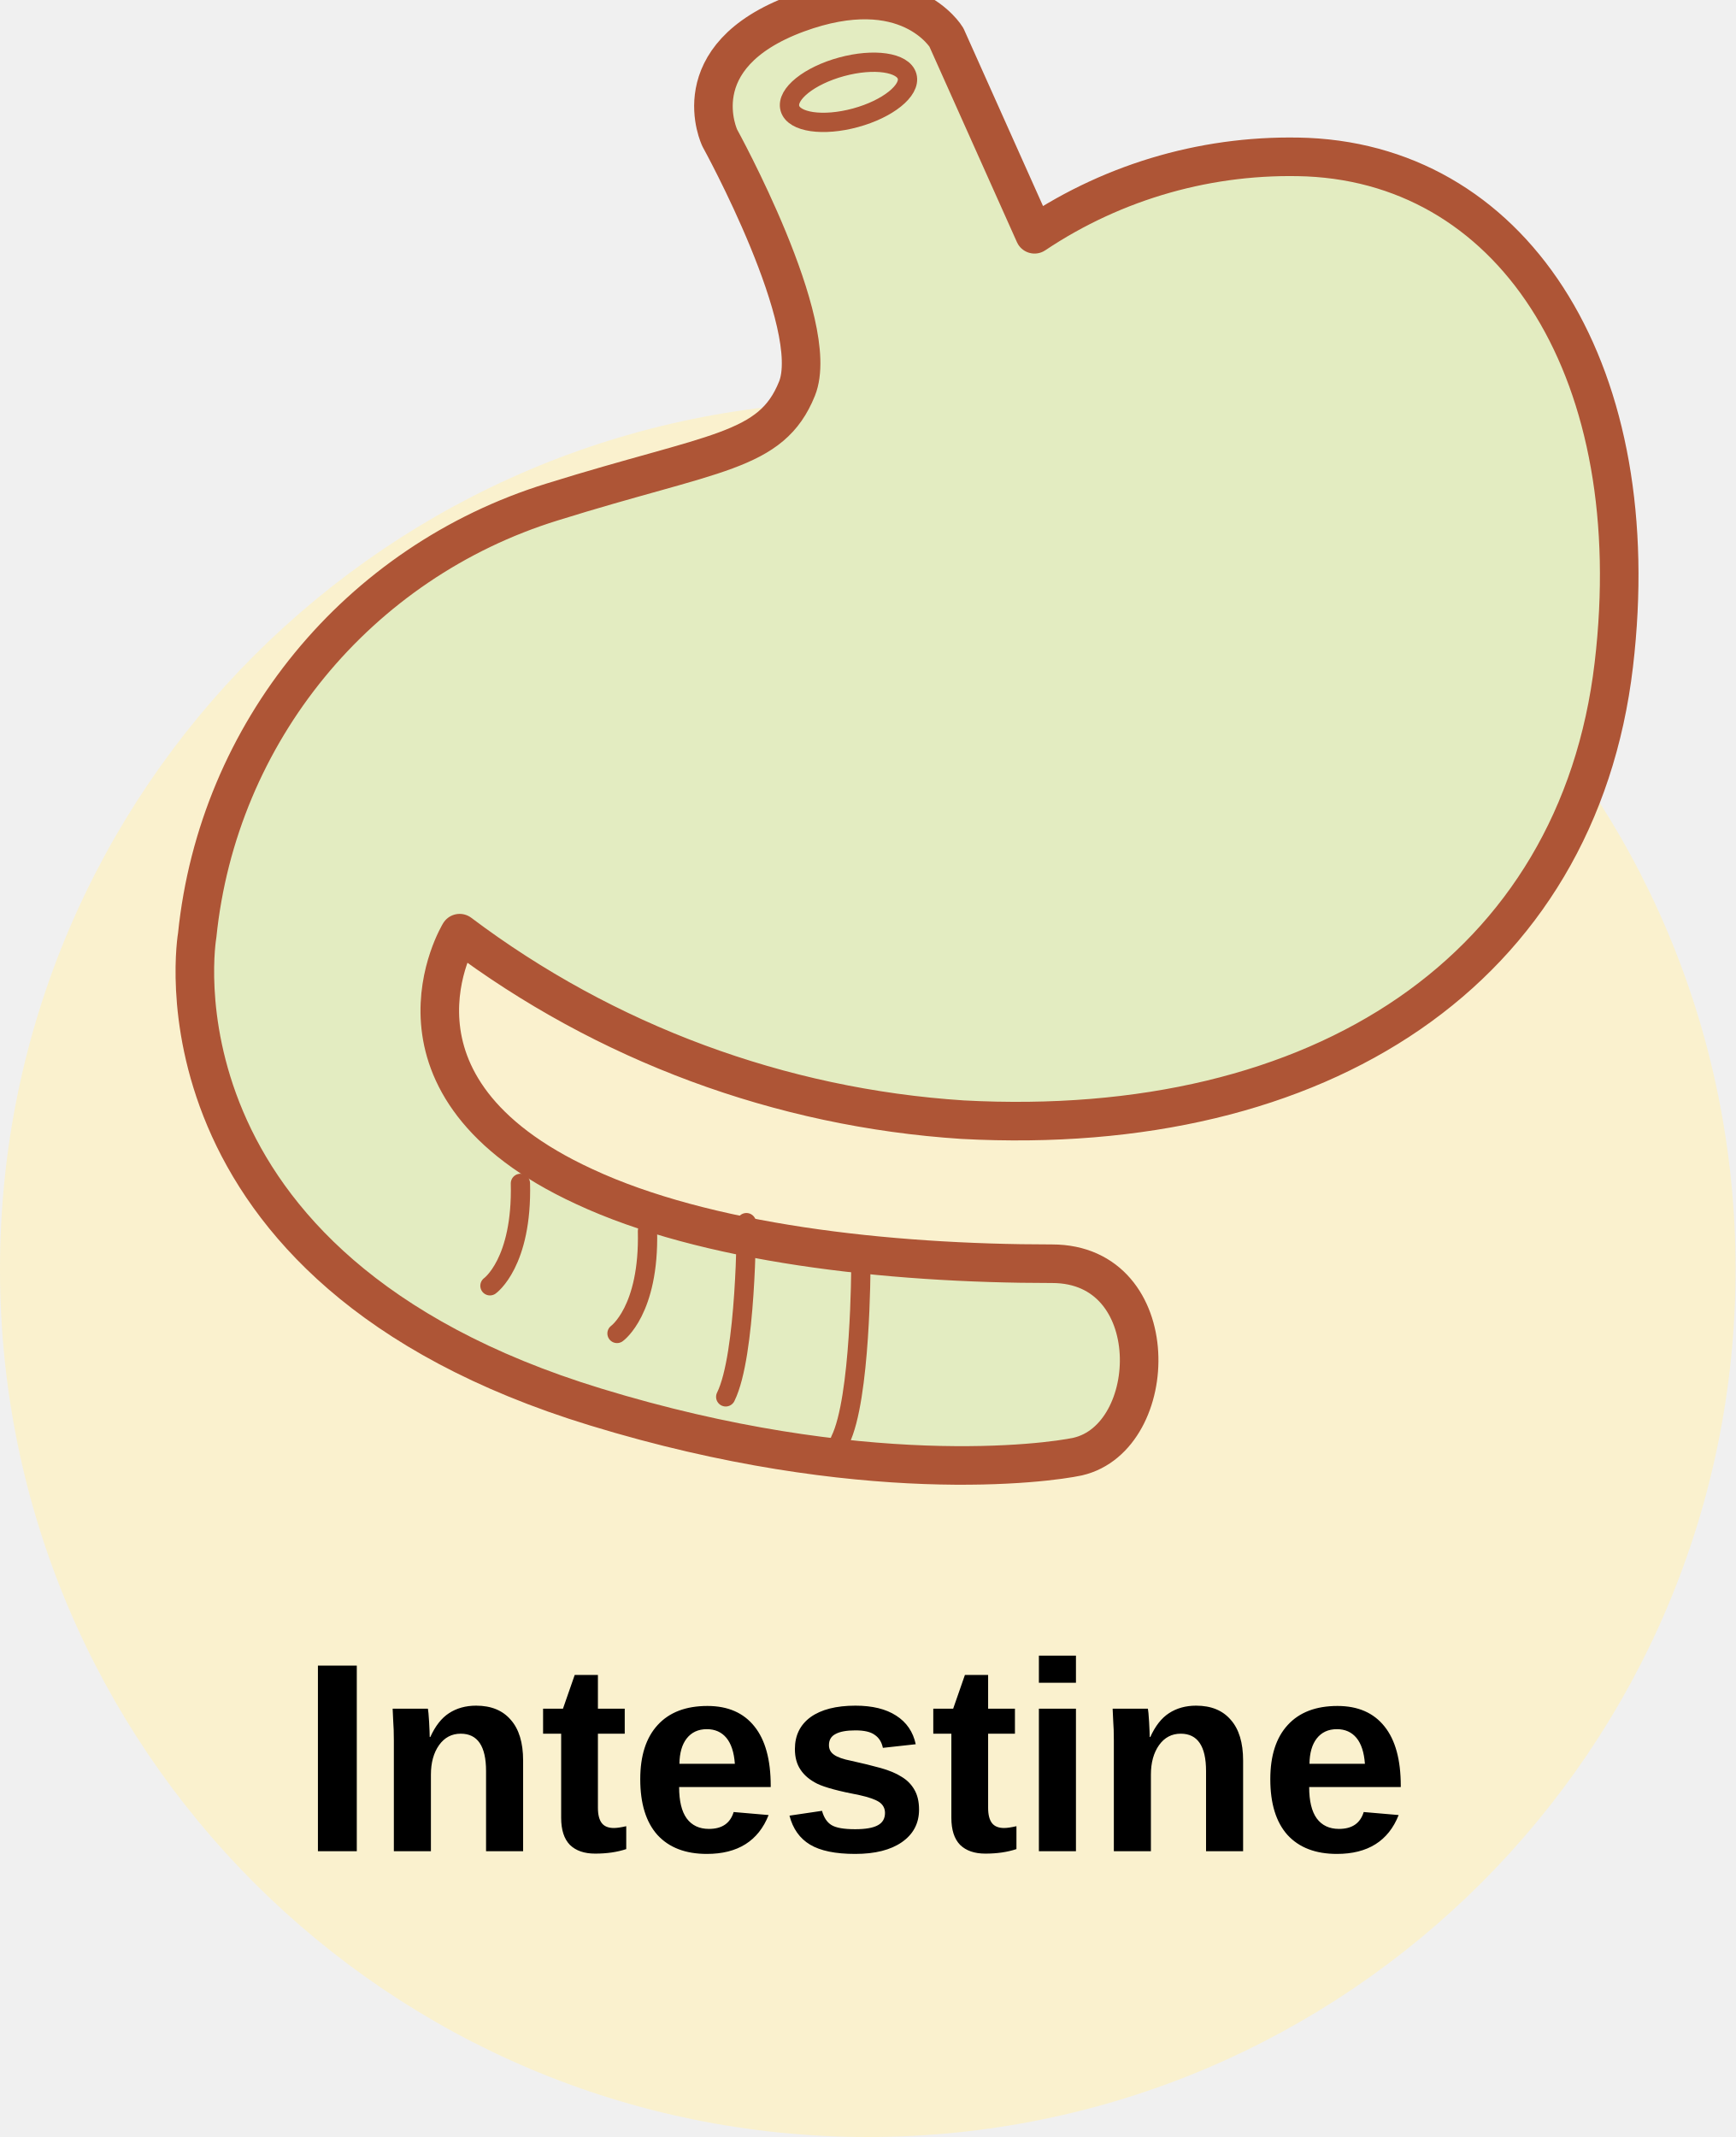
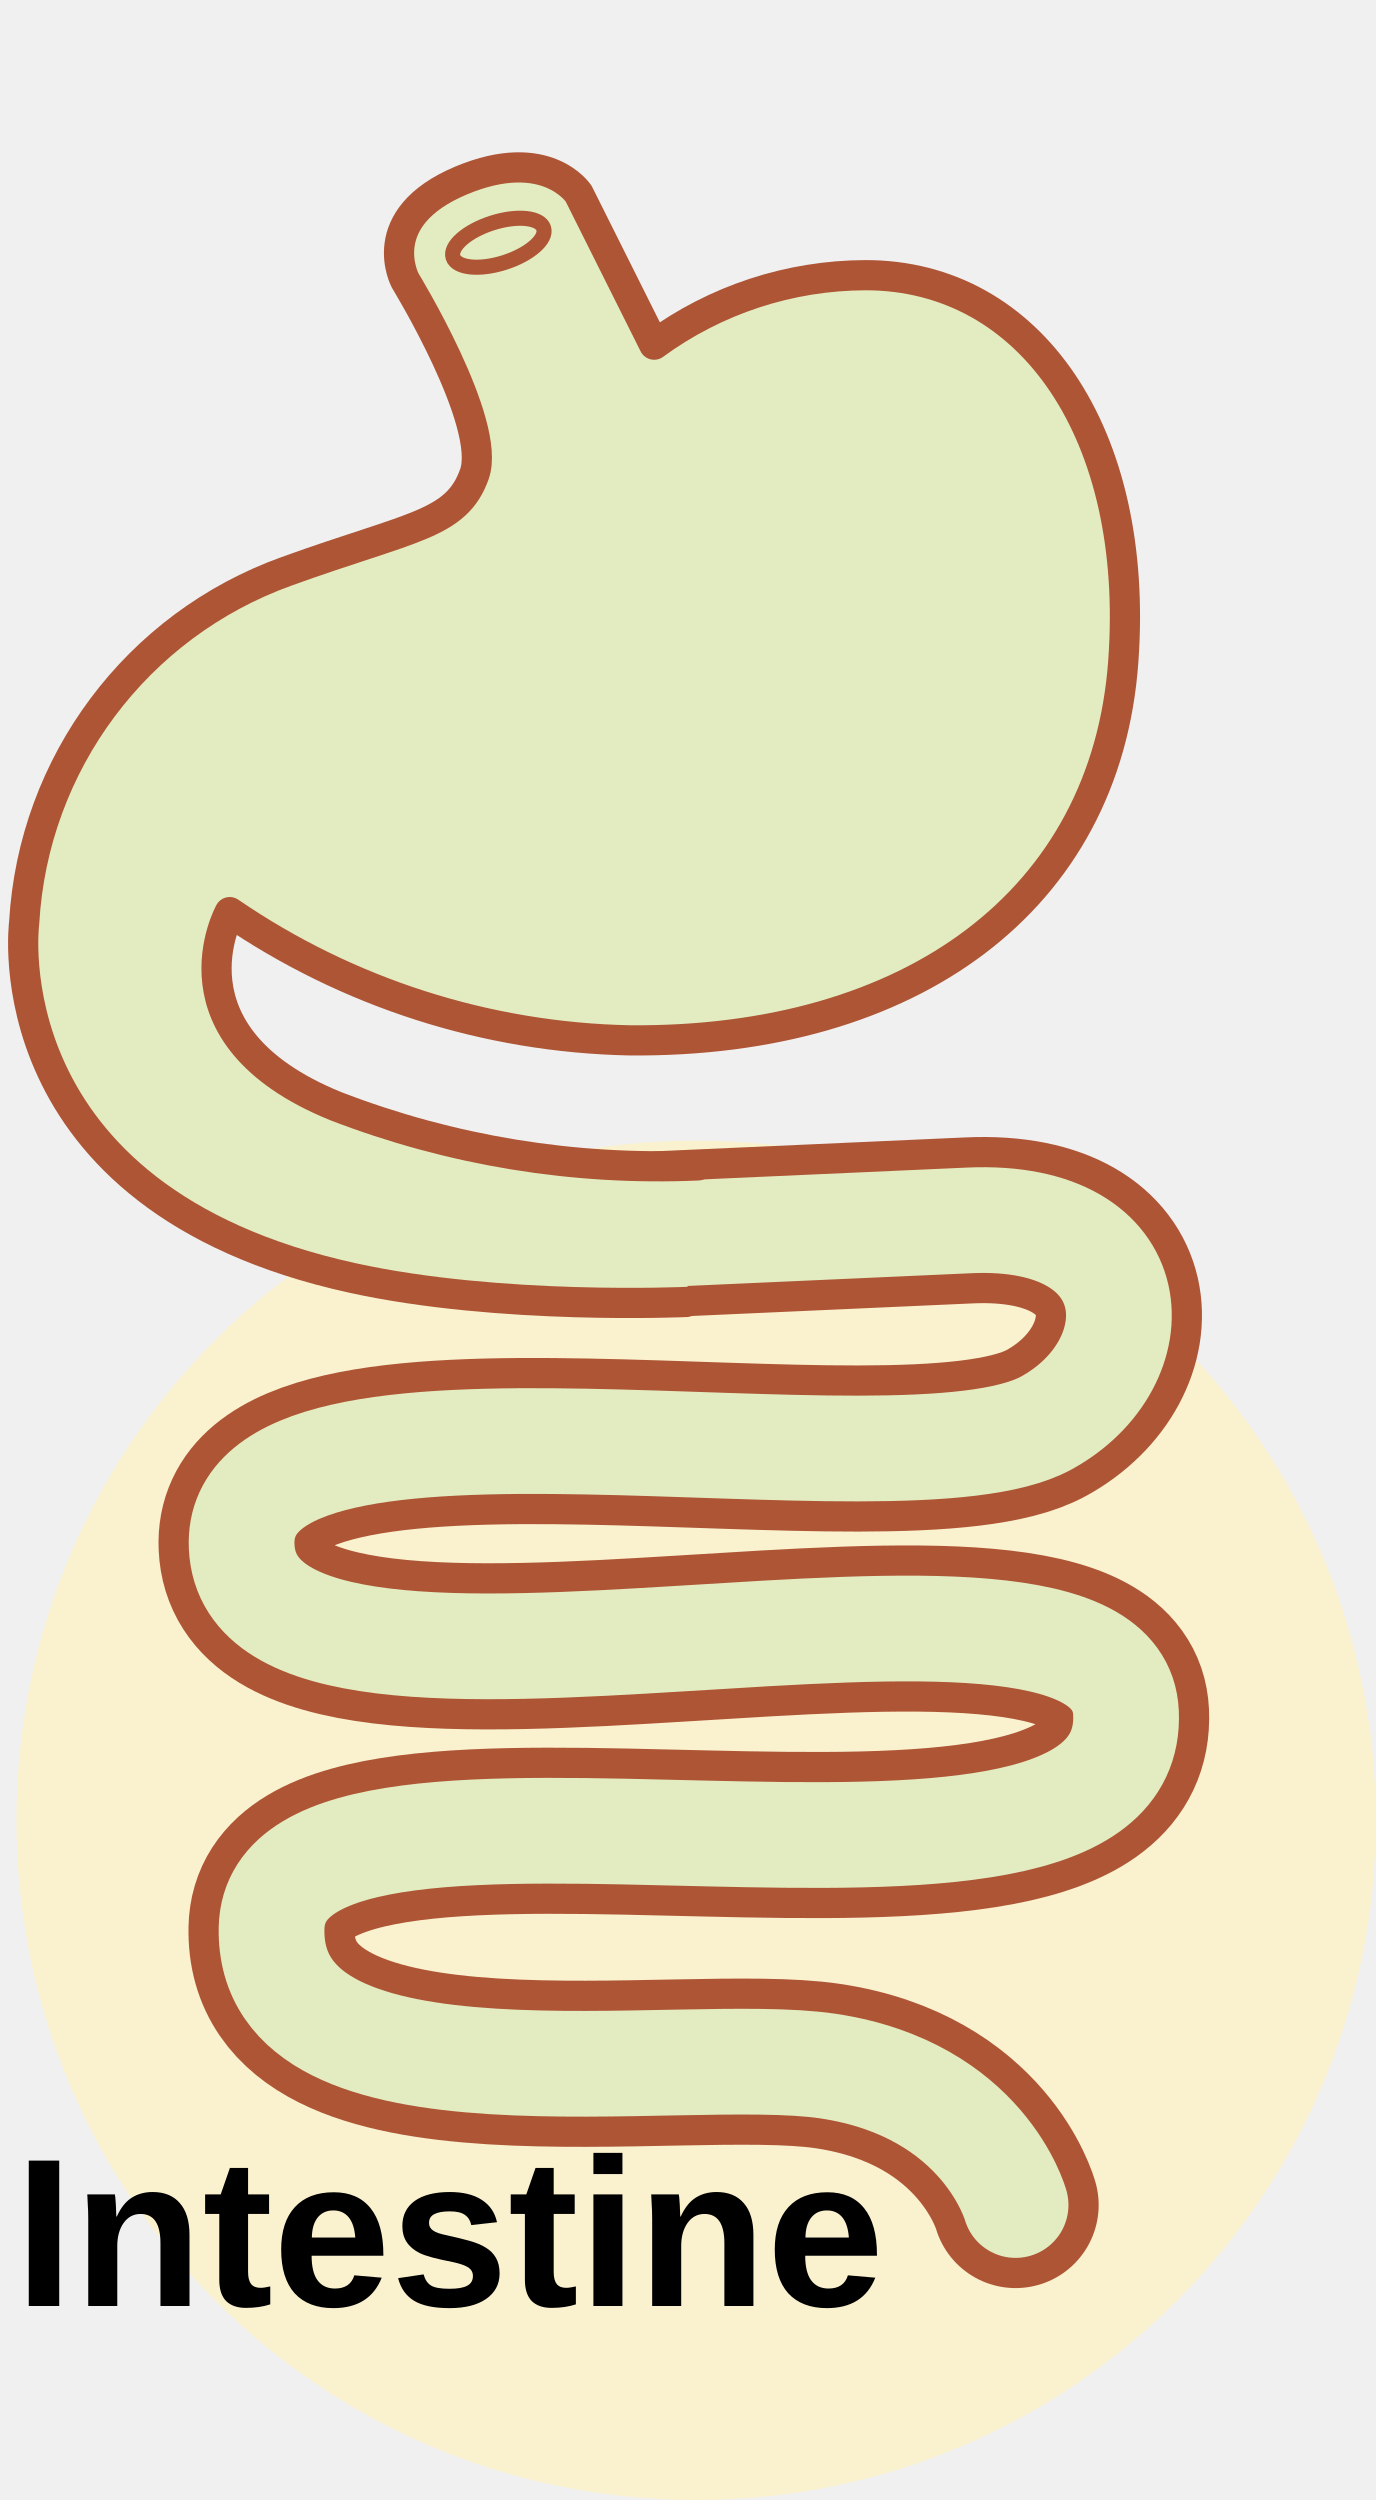
- <svg xmlns="http://www.w3.org/2000/svg" viewBox="142.924 10.853 90 110.81" width="90" height="110.81">
+ <svg xmlns="http://www.w3.org/2000/svg" xmlns:xlink="http://www.w3.org/1999/xlink" viewBox="0 0 91.09 165.52">
  <defs>
-     <style>.cls-1,.cls-15{fill:#eccbbd;}.cls-1,.cls-10,.cls-11,.cls-12,.cls-13,.cls-14,.cls-17,.cls-18,.cls-19,.cls-20,.cls-21,.cls-22,.cls-23,.cls-24,.cls-25,.cls-28,.cls-29,.cls-3,.cls-30,.cls-31,.cls-32,.cls-6,.cls-7,.cls-8{stroke:#ae5536;}.cls-1,.cls-10,.cls-11,.cls-12,.cls-13,.cls-14,.cls-17,.cls-18,.cls-20,.cls-21,.cls-22,.cls-23,.cls-24,.cls-25,.cls-28,.cls-29,.cls-3,.cls-30,.cls-31,.cls-32,.cls-33,.cls-6,.cls-7,.cls-8{stroke-linecap:round;}.cls-1,.cls-10,.cls-11,.cls-12,.cls-13,.cls-14,.cls-17,.cls-18,.cls-19,.cls-20,.cls-21,.cls-22,.cls-23,.cls-24,.cls-25,.cls-28,.cls-29,.cls-3,.cls-30,.cls-31,.cls-32,.cls-33,.cls-6,.cls-8{stroke-linejoin:round;}.cls-1,.cls-10,.cls-12,.cls-13,.cls-14,.cls-18,.cls-19,.cls-20,.cls-25,.cls-3,.cls-30,.cls-31,.cls-32,.cls-6,.cls-8{stroke-width:2px;}.cls-11,.cls-18,.cls-2,.cls-7{fill:none;}.cls-17,.cls-3,.cls-9{fill:#fff;}.cls-4{fill:#e5f3ea;}.cls-5{fill:#faf1ce;}.cls-6{fill:#f0f7f9;}.cls-7{stroke-miterlimit:10;}.cls-8{fill:#f6e6a7;}.cls-10{fill:#e3ecc1;}.cls-12{fill:#d5a696;}.cls-13{fill:#f4e297;}.cls-14{fill:#f8eec2;}.cls-16{clip-path:url(#clip-path);}.cls-19{fill:#f3e0d8;}.cls-20{fill:#e0eef2;}.cls-21{fill:#d4e9ed;}.cls-22{fill:#efd4c9;}.cls-23{fill:#e0eabb;}.cls-24{fill:#f8ecba;}.cls-25{fill:#f1d9d0;}.cls-26{clip-path:url(#clip-path-2);}.cls-27{clip-path:url(#clip-path-3);}.cls-28{fill:#cae3e9;}.cls-29{fill:#ebf4f7;}.cls-30{fill:#ebd4cd;}.cls-31{fill:#b5d8e1;}.cls-32{fill:#e3b4a1;}.cls-33{fill:#b6d391;stroke:#5e7658;}.cls-34,.cls-35{font-size:14px;font-family:Arial-BoldMT, Arial;font-weight:700;}.cls-35{fill:#5e7658;}</style>
+     <style>.cls-1{fill:#faf1ce;}.cls-2,.cls-3,.cls-5,.cls-6{fill:none;}.cls-2,.cls-4,.cls-6{stroke:#ae5536;}.cls-2,.cls-3,.cls-4,.cls-6{stroke-linecap:round;stroke-linejoin:round;}.cls-2{stroke-width:11px;}.cls-3{stroke:#e3ecc1;stroke-width:7px;}.cls-4{fill:#e3ecc1;stroke-width:2px;}.cls-7{font-size:14px;font-family:Arial-BoldMT, Arial;font-weight:700;}</style>
+     <symbol id="Intestine" data-name="Intestine" viewBox="0 0 90.56 155.43">
+       <circle class="cls-1" cx="45.56" cy="110.43" r="45" />
+       <path class="cls-2" d="M43.57,71.61l20.07-.9c12.06-.54,12.29,9.47,5.11,13.41-9.64,5.29-53.86-4.73-53.28,8.19.69,15.32,57.93-2.79,58.55,11,.75,16.75-56.26-.2-56.57,14.26-.27,12.8,27.07,7.68,36.83,9.13,10.33,1.54,12.43,9.2,12.43,9.2" />
+       <path class="cls-3" d="M43.57,71.61l20.07-.9c12.06-.54,12.29,9.47,5.11,13.41-9.64,5.29-53.86-4.73-53.28,8.19.69,15.32,57.93-2.79,58.55,11,.75,16.75-56.26-.2-56.57,14.26-.27,12.8,27.07,7.68,36.83,9.13,10.33,1.54,12.43,9.2,12.43,9.2" />
+       <path class="cls-4" d="M45.68,67.07a59.36,59.36,0,0,1-24-3.93c-11.52-4.7-7-12.84-7-12.84a48.59,48.59,0,0,0,26.48,8.49c18.65.16,31.53-9.25,32.68-25.08,1.1-15.06-6.12-25.58-17.06-25.58a23.79,23.79,0,0,0-14,4.6l-5-10S35.66-.51,30,1.86C24.07,4.35,26.3,8.49,26.3,8.49s5.77,9.44,4.58,12.81-4.11,3.43-12.42,6.43A26.32,26.32,0,0,0,1.07,51S-1.33,69.23,22.8,74.52c9.77,2.15,22.1,1.59,22.1,1.59" />
+       <path class="cls-5" d="M21.56,69s1.62-1.26,1.34-5.38" />
+       <path class="cls-5" d="M32.35,71.66S34,70.4,33.69,66.28" />
+       <path class="cls-5" d="M27.51,68.72s.2,4.81-2.14,6.42" />
+       <path class="cls-5" d="M38.22,70.23s.37,4.31-2,5.92" />
+       <ellipse class="cls-6" cx="32.46" cy="5.98" rx="3.15" ry="1.37" transform="translate(-0.27 10.21) rotate(-17.8)" />
+       <text class="cls-7" style="white-space: pre; font-size: 14px;" x="0.436" y="142.584">Intestine</text>
+     </symbol>
  </defs>
-   <circle class="cls-5" cx="187.924" cy="76.663" r="45" transform="matrix(1, 0, 0, 1, 0, 0)" />
-   <text class="cls-34" style="white-space: pre; font-size: 14px;" x="158.472" y="106.843" transform="matrix(1, 0, 0, 1, 0, 0)">Intestine</text>
-   <path class="cls-10" d="M 180.251 18.011 C 180.251 18.011 185.59 27.691 184.251 31.011 C 182.911 34.331 179.99 34.251 171.561 36.881 C 161.472 40 154.224 48.846 153.15 59.351 C 153.15 59.351 150.15 76.581 173.811 83.811 C 187.59 88.031 197.24 86.721 198.811 86.381 C 203.14 85.381 203.39 76.381 197.48 76.381 C 188.851 76.381 179.48 75.301 173.221 72.381 C 161.92 67.171 166.76 59.241 166.76 59.241 C 174.326 64.937 183.391 68.298 192.84 68.911 C 211.46 69.911 224.751 61.091 226.61 45.321 C 228.381 30.321 221.61 19.491 210.721 19.001 C 205.7 18.807 200.746 20.207 196.571 23.001 L 192.001 12.791 C 192.001 12.791 190.001 9.441 184.26 11.551 C 178.21 13.791 180.251 18.011 180.251 18.011 Z" transform="matrix(1, 0, 0, 1, 0, 0)" />
-   <path class="cls-11" d="M 181.63 74.251 C 181.63 74.251 181.63 81.126 180.557 83.284" transform="matrix(1, 0, 0, 1, 0, 0)" />
-   <path class="cls-11" d="M 168.331 77.525 C 168.331 77.525 170.011 76.335 169.911 72.215" transform="matrix(1, 0, 0, 1, 0, 0)" />
-   <path class="cls-11" d="M 187.564 76.505 C 187.564 76.505 187.564 83.38 186.491 85.538" transform="matrix(1, 0, 0, 1, 0, 0)" />
-   <path class="cls-11" d="M 174.92 79.996 C 174.92 79.996 176.6 78.806 176.5 74.686" transform="matrix(1, 0, 0, 1, 0, 0)" />
-   <ellipse class="cls-11" cx="299.371" cy="770.992" rx="3.15" ry="1.37" transform="matrix(0.9648761, -0.262694, 0.262697, 0.9648821, -304.4695, -649.6342)" />
+   <g id="Bild">
+     <g id="Ebene_8" data-name="Ebene 8">
+       <use width="90.56" height="155.43" transform="matrix(1, 0, 0, 1, 0.53, 10.09)" xlink:href="#Intestine" />
+     </g>
+     <text x="28.336" y="154.5" style="white-space: pre; fill: rgb(51, 51, 51); font-family: sans-serif; font-size: 24px;"> </text>
+   </g>
</svg>
